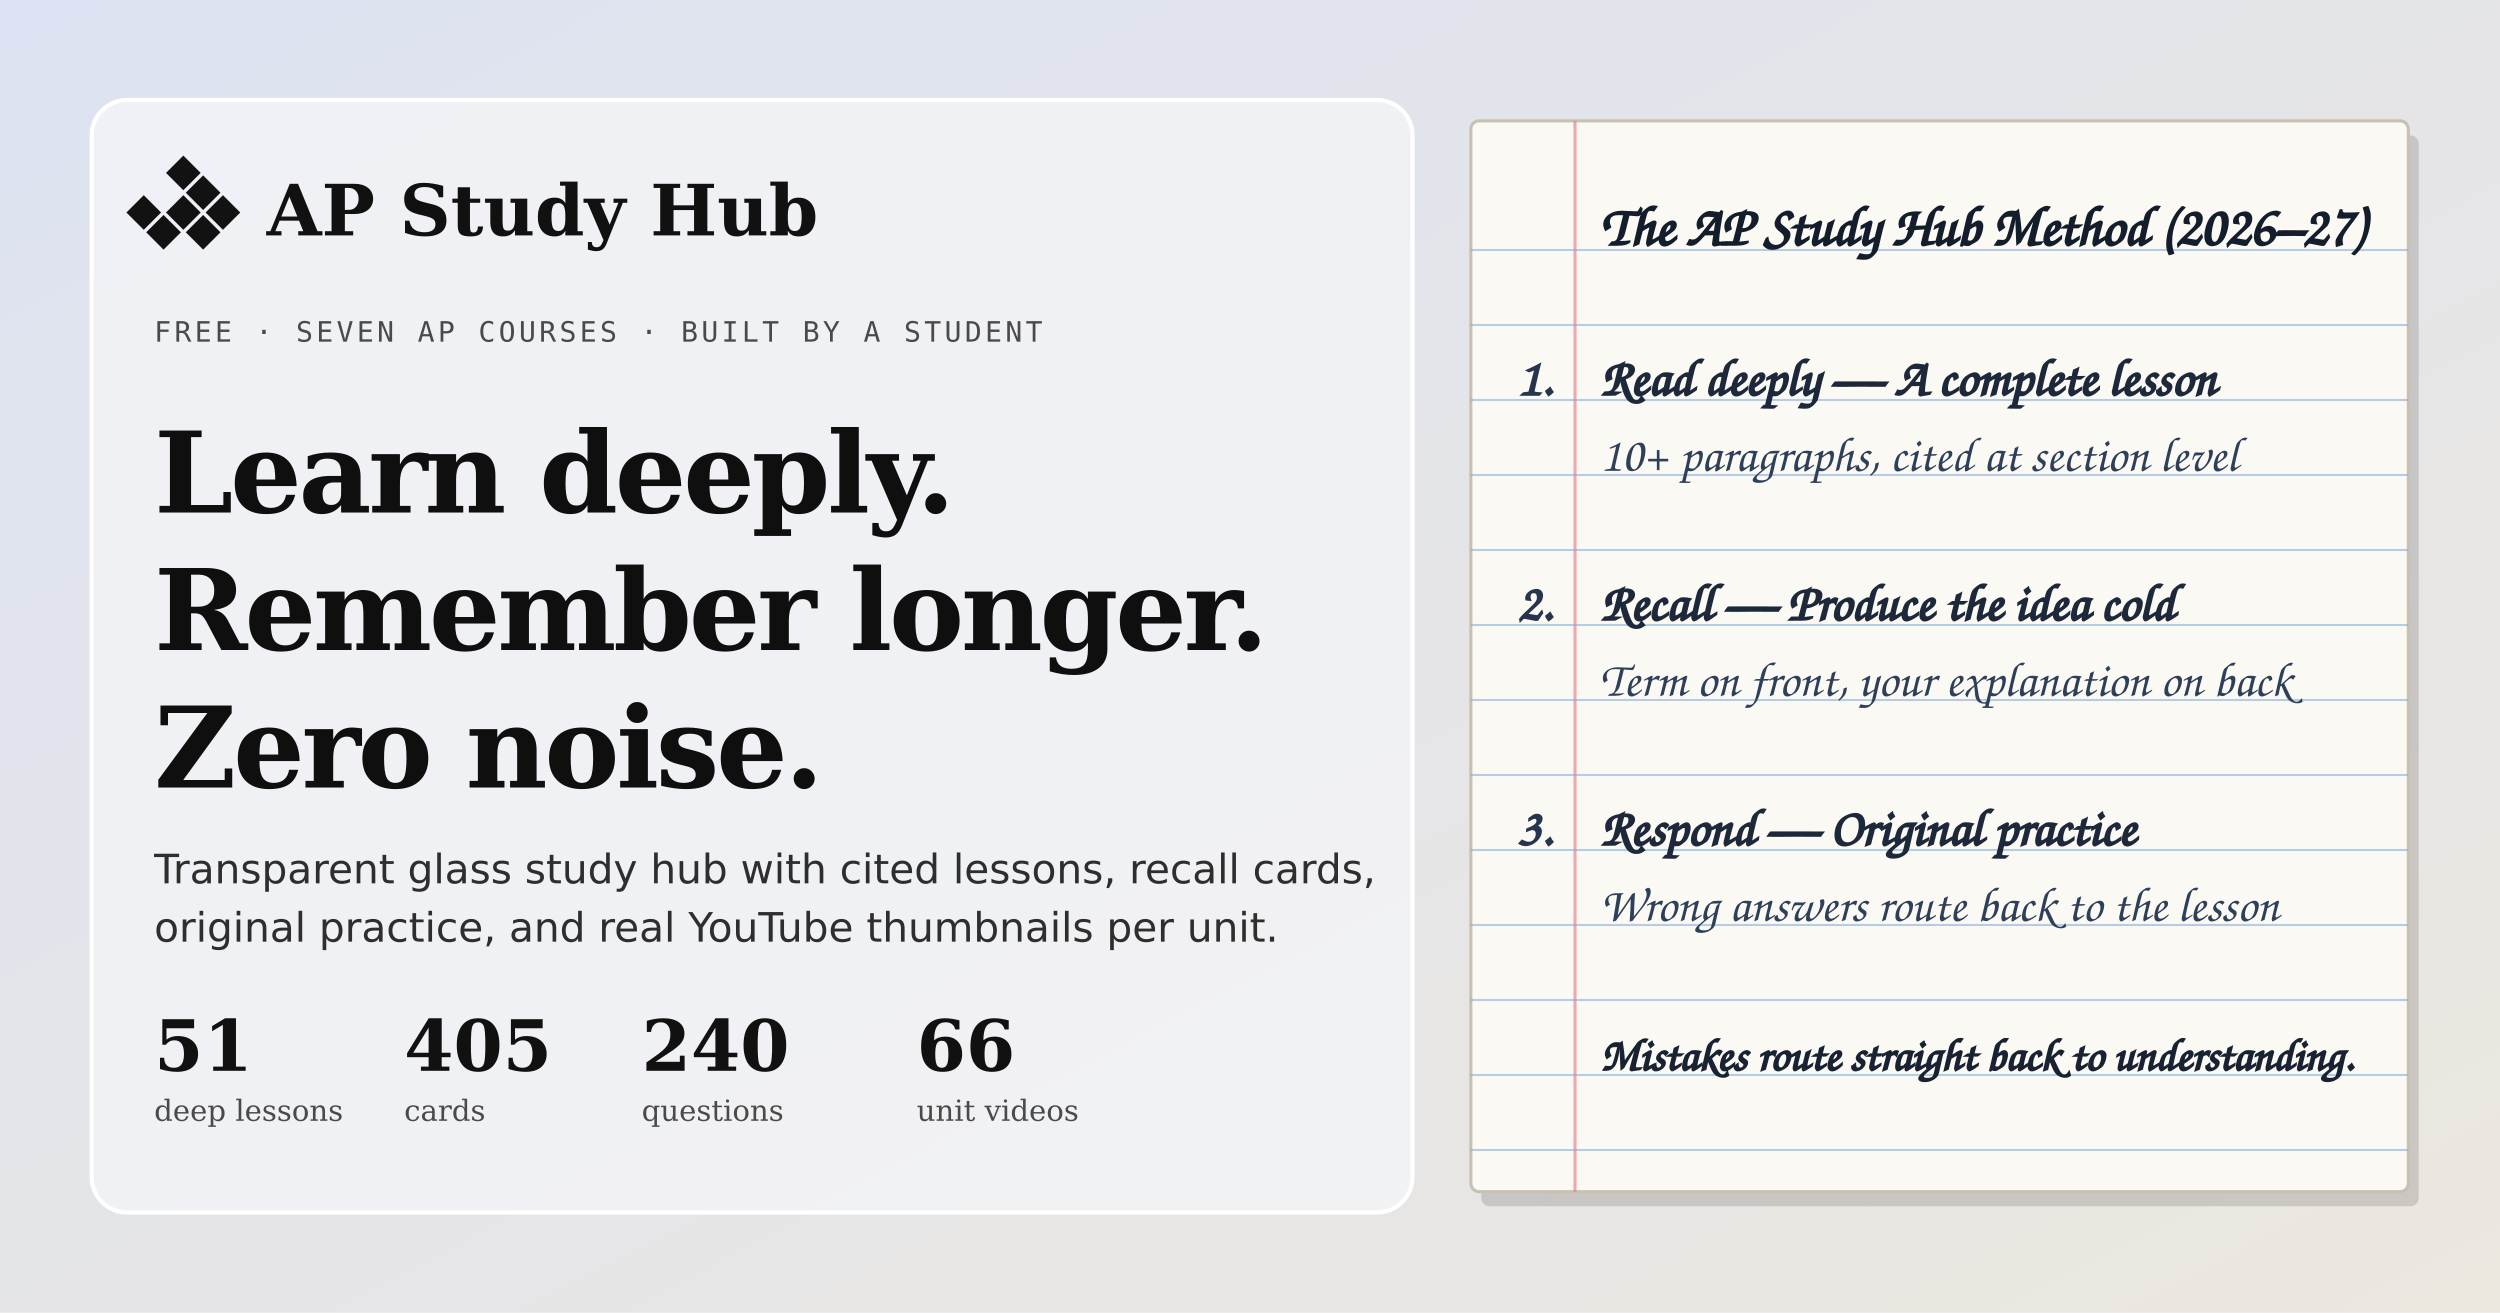
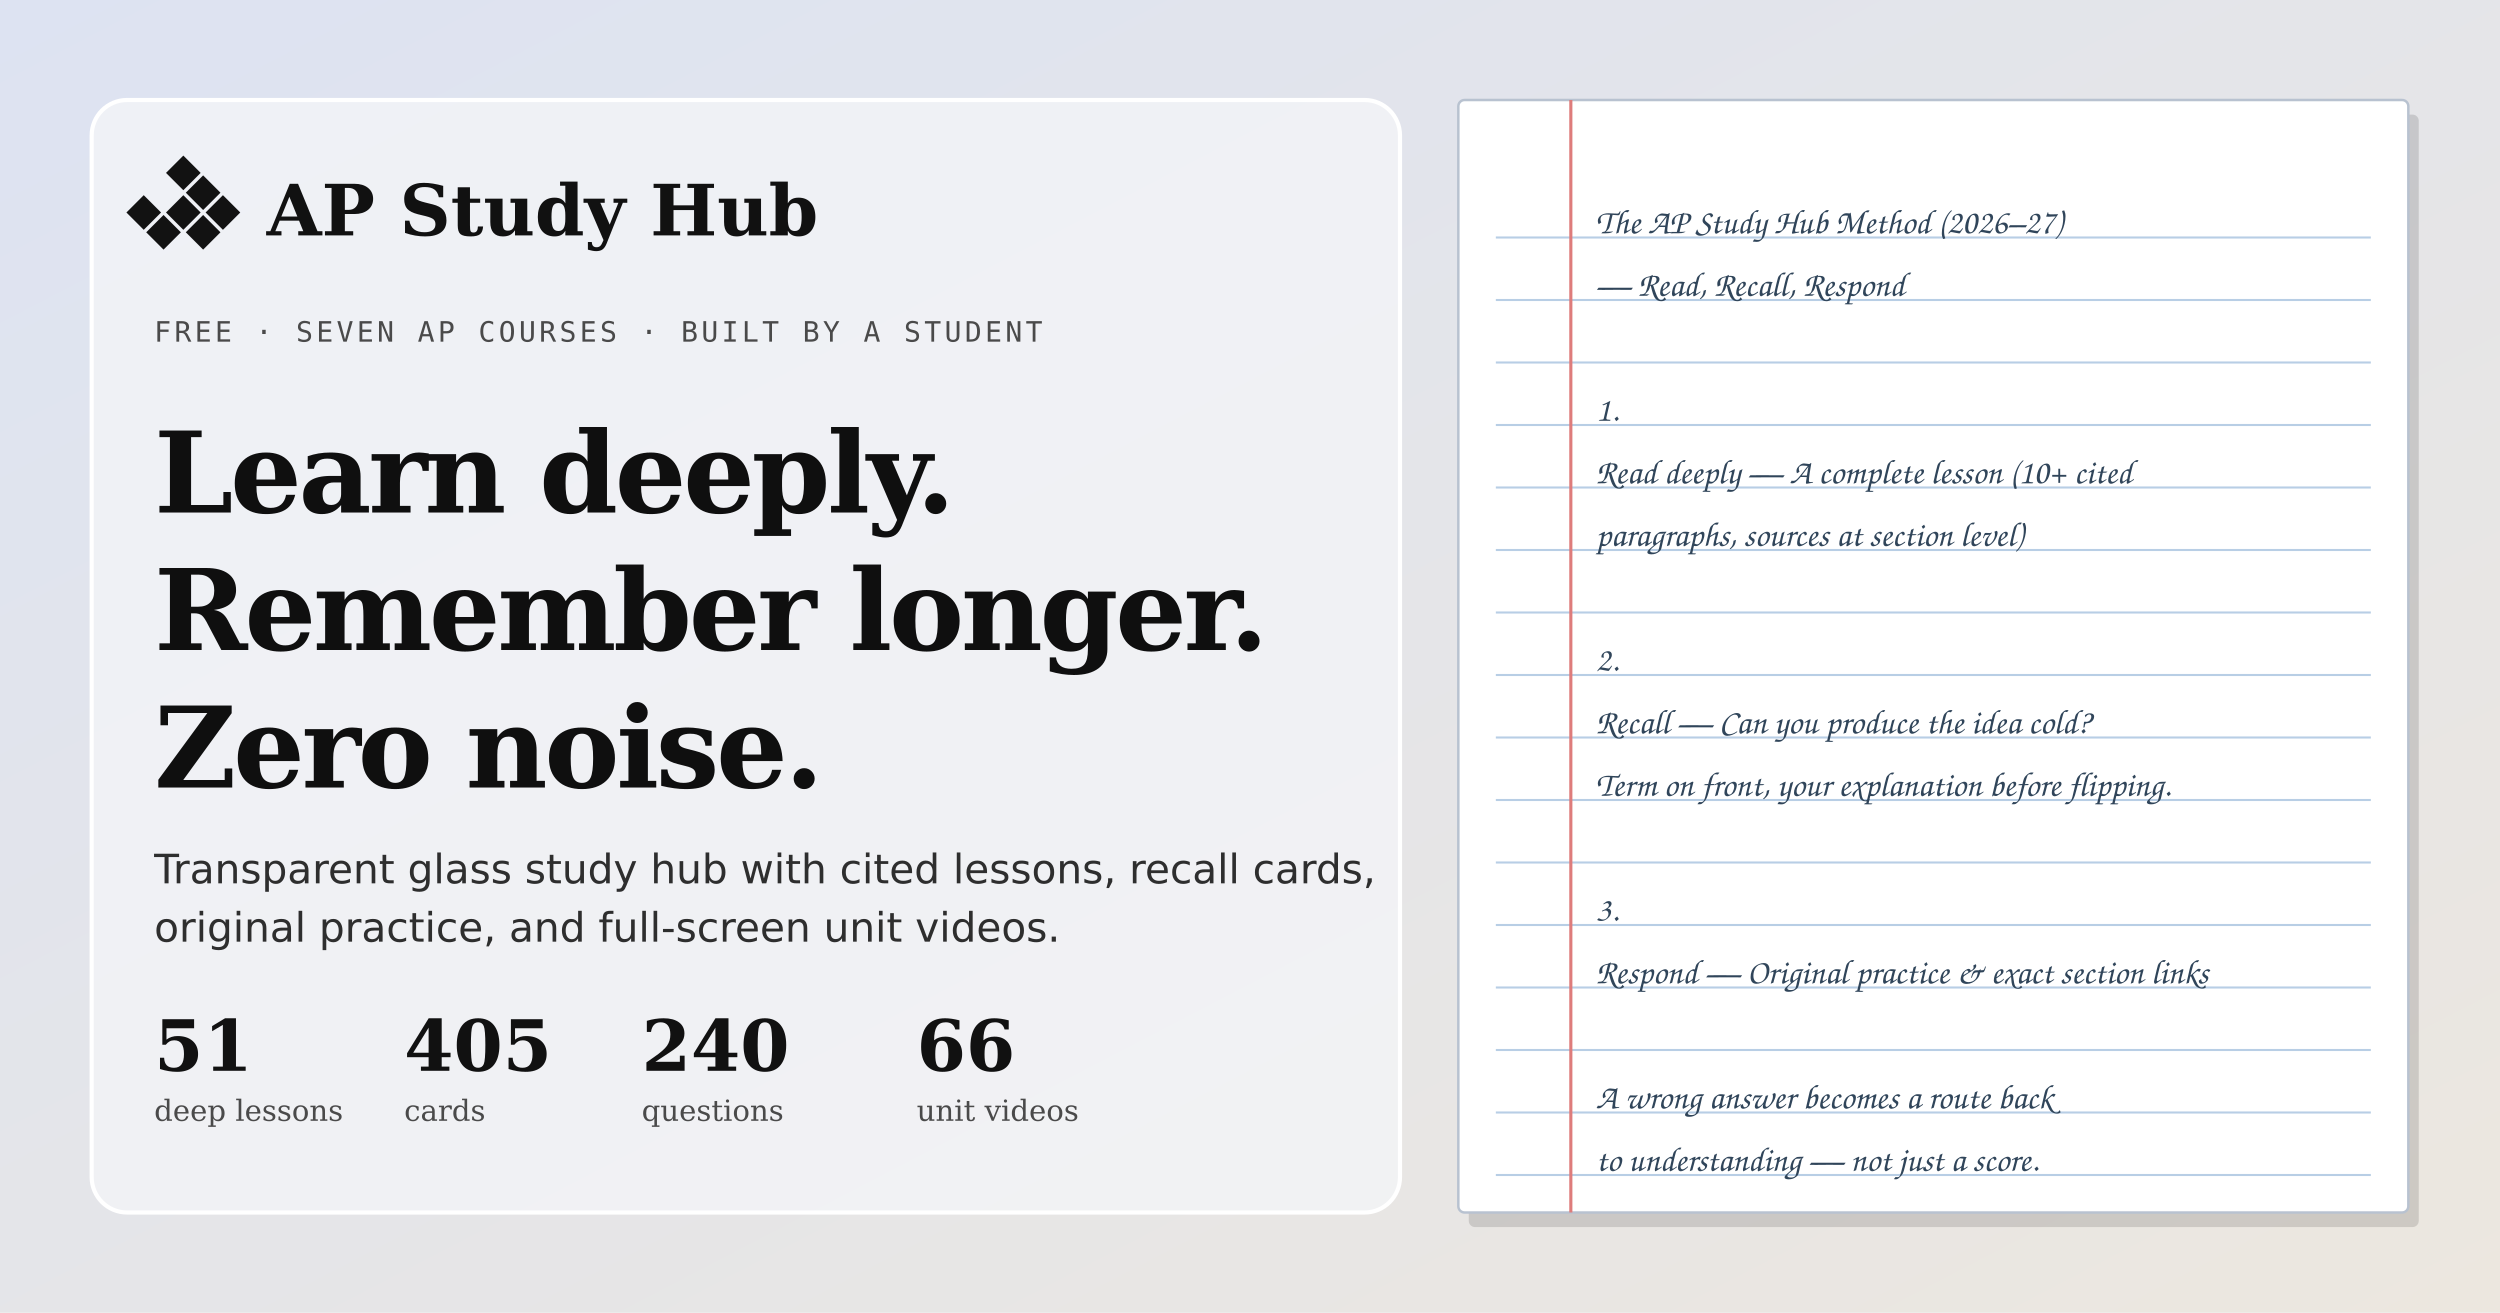
<svg xmlns="http://www.w3.org/2000/svg" width="1200" height="630" viewBox="0 0 1200 630" role="img" aria-labelledby="title desc">
  <defs>
    <linearGradient id="canvas" x1="0" y1="0" x2="1" y2="1">
      <stop offset="0%" stop-color="#dde3f2" />
      <stop offset="100%" stop-color="#ece7df" />
    </linearGradient>
  </defs>
  <rect width="1200" height="630" fill="url(#canvas)" />
-   <rect x="44" y="48" width="634" height="534" rx="17" fill="#f3f4f7" fill-opacity="0.78" stroke="#ffffff" stroke-width="2" />
+   <rect x="44" y="48" width="628" height="534" rx="17" fill="#f3f4f7" fill-opacity="0.78" stroke="#ffffff" stroke-width="2" />
  <g transform="translate(88 102) scale(0.42) rotate(45)">
    <g transform="translate(-48 -48)" fill="#121212">
      <rect x="2" y="2" width="28" height="28" />
      <rect x="34" y="2" width="28" height="28" />
      <rect x="66" y="2" width="28" height="28" />
      <rect x="66" y="34" width="28" height="28" />
      <rect x="34" y="34" width="28" height="28" />
      <rect x="34" y="66" width="28" height="28" />
      <rect x="2" y="66" width="28" height="28" />
    </g>
  </g>
  <text x="128" y="113" font-family="DejaVu Serif, Georgia, serif" font-size="34" font-weight="600" fill="#111111">AP Study Hub</text>
  <text x="74" y="164" font-family="DejaVu Sans Mono, monospace" font-size="13.5" letter-spacing="1.6" fill="#4a4a4a">FREE  ·  SEVEN AP COURSES  ·  BUILT BY A STUDENT</text>
  <text x="74" y="246" font-family="DejaVu Serif, Georgia, serif" font-size="54" font-weight="600" letter-spacing="-1.5" fill="#0f0f0f">Learn deeply.</text>
  <text x="74" y="312" font-family="DejaVu Serif, Georgia, serif" font-size="54" font-weight="600" letter-spacing="-1.5" fill="#0f0f0f">Remember longer.</text>
  <text x="74" y="378" font-family="DejaVu Serif, Georgia, serif" font-size="54" font-weight="600" letter-spacing="-1.5" fill="#0f0f0f">Zero noise.</text>
  <text x="74" y="424" font-family="DejaVu Sans, Arial, sans-serif" font-size="19.5" fill="#2e2e2e">Transparent glass study hub with cited lessons, recall cards,</text>
-   <text x="74" y="452" font-family="DejaVu Sans, Arial, sans-serif" font-size="19.5" fill="#2e2e2e">original practice, and real YouTube thumbnails per unit.</text>
+   <text x="74" y="452" font-family="DejaVu Sans, Arial, sans-serif" font-size="19.5" fill="#2e2e2e">original practice, and full-screen unit videos.</text>
  <g font-family="DejaVu Serif, Georgia, serif">
    <text x="74" y="514" font-size="34" font-weight="600" fill="#111111">51</text>
    <text x="74" y="538" font-size="14" fill="#4a4a4a">deep lessons</text>
    <text x="194" y="514" font-size="34" font-weight="600" fill="#111111">405</text>
    <text x="194" y="538" font-size="14" fill="#4a4a4a">cards</text>
    <text x="308" y="514" font-size="34" font-weight="600" fill="#111111">240</text>
    <text x="308" y="538" font-size="14" fill="#4a4a4a">questions</text>
    <text x="440" y="514" font-size="34" font-weight="600" fill="#111111">66</text>
    <text x="440" y="538" font-size="14" fill="#4a4a4a">unit videos</text>
  </g>
-   <g transform="translate(706 58)">
-     <rect x="5" y="7" width="450" height="514" rx="4" fill="#000000" fill-opacity="0.14" />
-     <rect width="450" height="514" rx="4" fill="#fbf9f3" stroke="#c8c1b2" stroke-width="1.5" />
-     <line x1="50" y1="0" x2="50" y2="514" stroke="#e2727c" stroke-opacity="0.58" stroke-width="1.5" />
-     <g stroke="#7ea8d6" stroke-opacity="0.55" stroke-width="1">
-       <line x1="0" y1="62" x2="450" y2="62" />
-       <line x1="0" y1="98" x2="450" y2="98" />
-       <line x1="0" y1="134" x2="450" y2="134" />
-       <line x1="0" y1="170" x2="450" y2="170" />
-       <line x1="0" y1="206" x2="450" y2="206" />
-       <line x1="0" y1="242" x2="450" y2="242" />
-       <line x1="0" y1="278" x2="450" y2="278" />
-       <line x1="0" y1="314" x2="450" y2="314" />
-       <line x1="0" y1="350" x2="450" y2="350" />
-       <line x1="0" y1="386" x2="450" y2="386" />
-       <line x1="0" y1="422" x2="450" y2="422" />
-       <line x1="0" y1="458" x2="450" y2="458" />
-       <line x1="0" y1="494" x2="450" y2="494" />
+   <g transform="translate(700 48)">
+     <rect x="5" y="7" width="456" height="534" rx="3" fill="#000000" fill-opacity="0.13" />
+     <rect width="456" height="534" rx="3" fill="#ffffff" stroke="#b8c2d0" stroke-width="1.2" />
+     <g stroke="#b8cee5" stroke-width="1">
+       <line x1="18" y1="66" x2="438" y2="66" />
+       <line x1="18" y1="96" x2="438" y2="96" />
+       <line x1="18" y1="126" x2="438" y2="126" />
+       <line x1="18" y1="156" x2="438" y2="156" />
+       <line x1="18" y1="186" x2="438" y2="186" />
+       <line x1="18" y1="216" x2="438" y2="216" />
+       <line x1="18" y1="246" x2="438" y2="246" />
+       <line x1="18" y1="276" x2="438" y2="276" />
+       <line x1="18" y1="306" x2="438" y2="306" />
+       <line x1="18" y1="336" x2="438" y2="336" />
+       <line x1="18" y1="366" x2="438" y2="366" />
+       <line x1="18" y1="396" x2="438" y2="396" />
+       <line x1="18" y1="426" x2="438" y2="426" />
+       <line x1="18" y1="456" x2="438" y2="456" />
+       <line x1="18" y1="486" x2="438" y2="486" />
+       <line x1="18" y1="516" x2="438" y2="516" />
    </g>
-     <g font-family="Caveat, cursive" fill="#1d283a">
-       <text x="62" y="60" font-size="27" font-weight="700" fill="#141d2b">The AP Study Hub Method (2026–27)</text>
-       <text x="22" y="132" font-size="25" font-weight="700" fill="#26354d">1.</text>
-       <text x="62" y="132" font-size="25" font-weight="700">Read deeply — A complete lesson</text>
-       <text x="62" y="168" font-size="23.5" font-weight="500" fill="#2e3f59">10+ paragraphs, cited at section level</text>
-       <text x="22" y="240" font-size="25" font-weight="700" fill="#26354d">2.</text>
-       <text x="62" y="240" font-size="25" font-weight="700">Recall — Produce the idea cold</text>
-       <text x="62" y="276" font-size="23.5" font-weight="500" fill="#2e3f59">Term on front, your explanation on back</text>
-       <text x="22" y="348" font-size="25" font-weight="700" fill="#26354d">3.</text>
-       <text x="62" y="348" font-size="25" font-weight="700">Respond — Original practice</text>
-       <text x="62" y="384" font-size="23.5" font-weight="500" fill="#2e3f59">Wrong answers route back to the lesson</text>
-       <text x="62" y="456" font-size="22" font-weight="700" fill="#182232">Mistakes route straight back to understanding.</text>
+     <line x1="54" y1="0" x2="54" y2="534" stroke="#de7c7b" stroke-width="1.5" />
+     <g font-family="Kalam, cursive" font-weight="300" font-size="16.5" fill="#30455a">
+       <text x="66" y="64">The AP Study Hub Method (2026–27)</text>
+       <text x="66" y="94">— Read, Recall, Respond</text>
+       <text x="66" y="154">1.</text>
+       <text x="66" y="184">Read deeply — A complete lesson (10+ cited</text>
+       <text x="66" y="214">paragraphs, sources at section level)</text>
+       <text x="66" y="274">2.</text>
+       <text x="66" y="304">Recall — Can you produce the idea cold?</text>
+       <text x="66" y="334">Term on front, your explanation before flipping.</text>
+       <text x="66" y="394">3.</text>
+       <text x="66" y="424">Respond — Original practice &amp; exact section links</text>
+       <text x="66" y="484">A wrong answer becomes a route back</text>
+       <text x="66" y="514">to understanding — not just a score.</text>
    </g>
  </g>
</svg>
